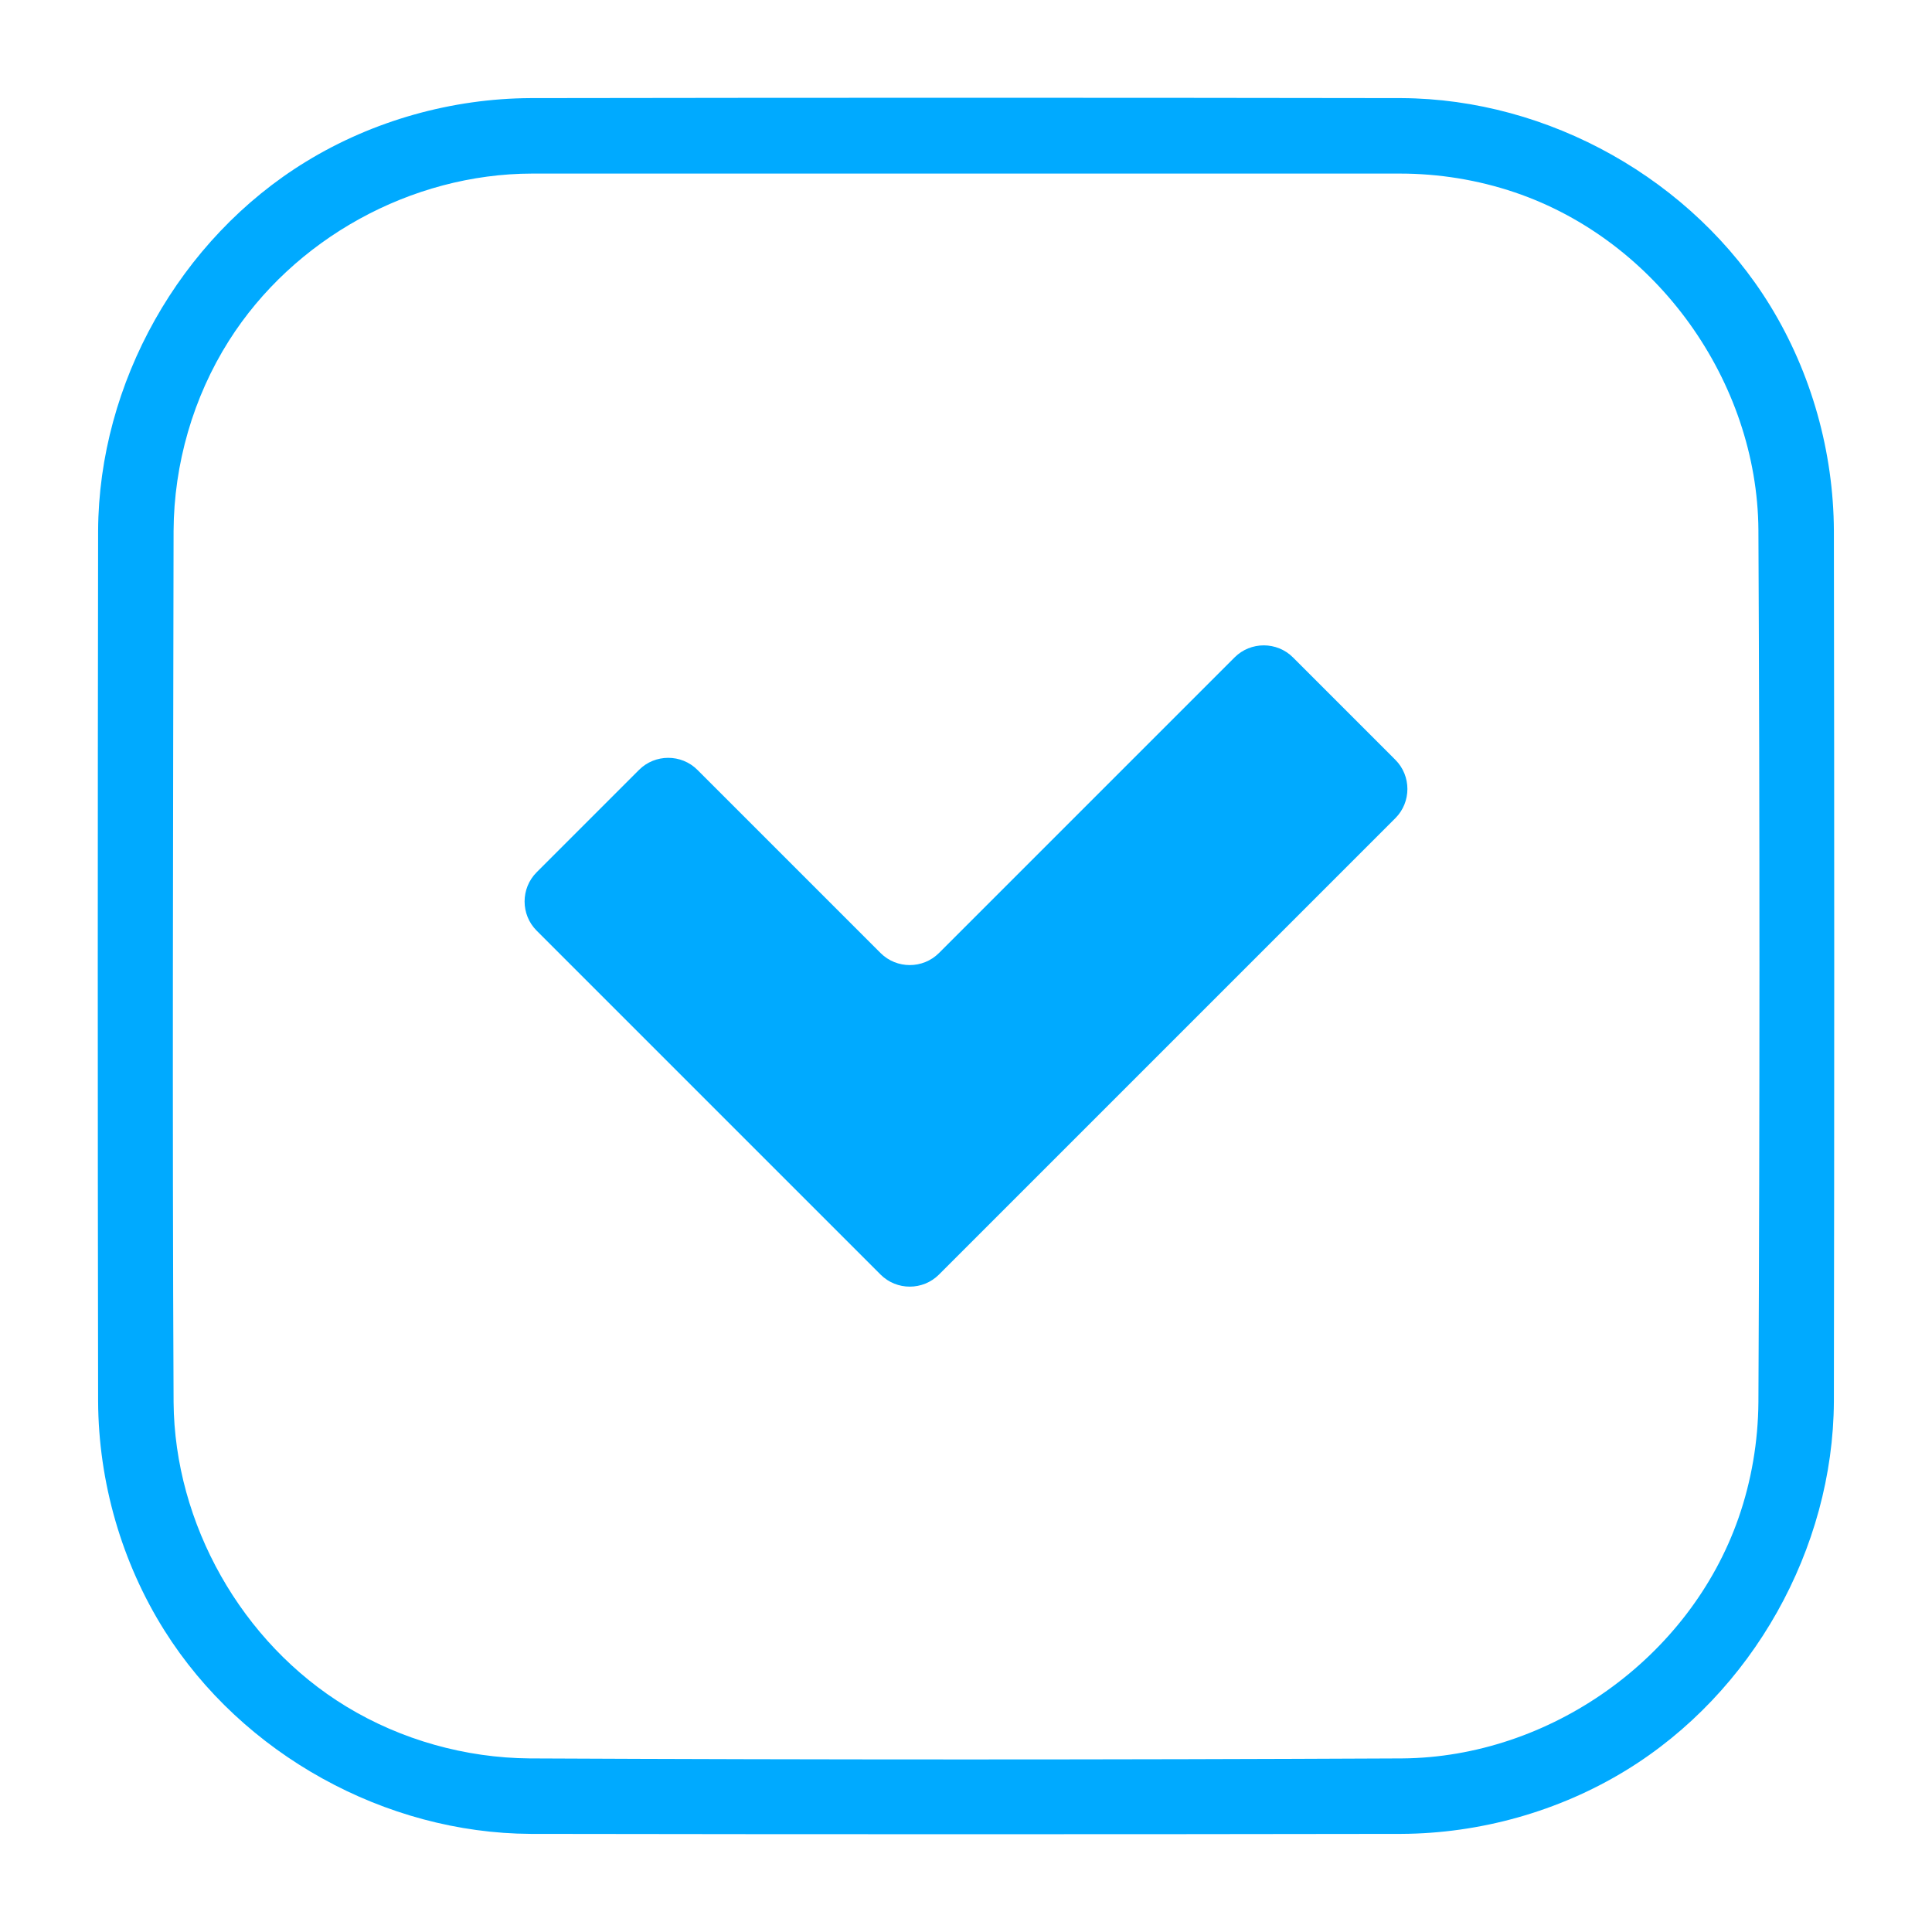
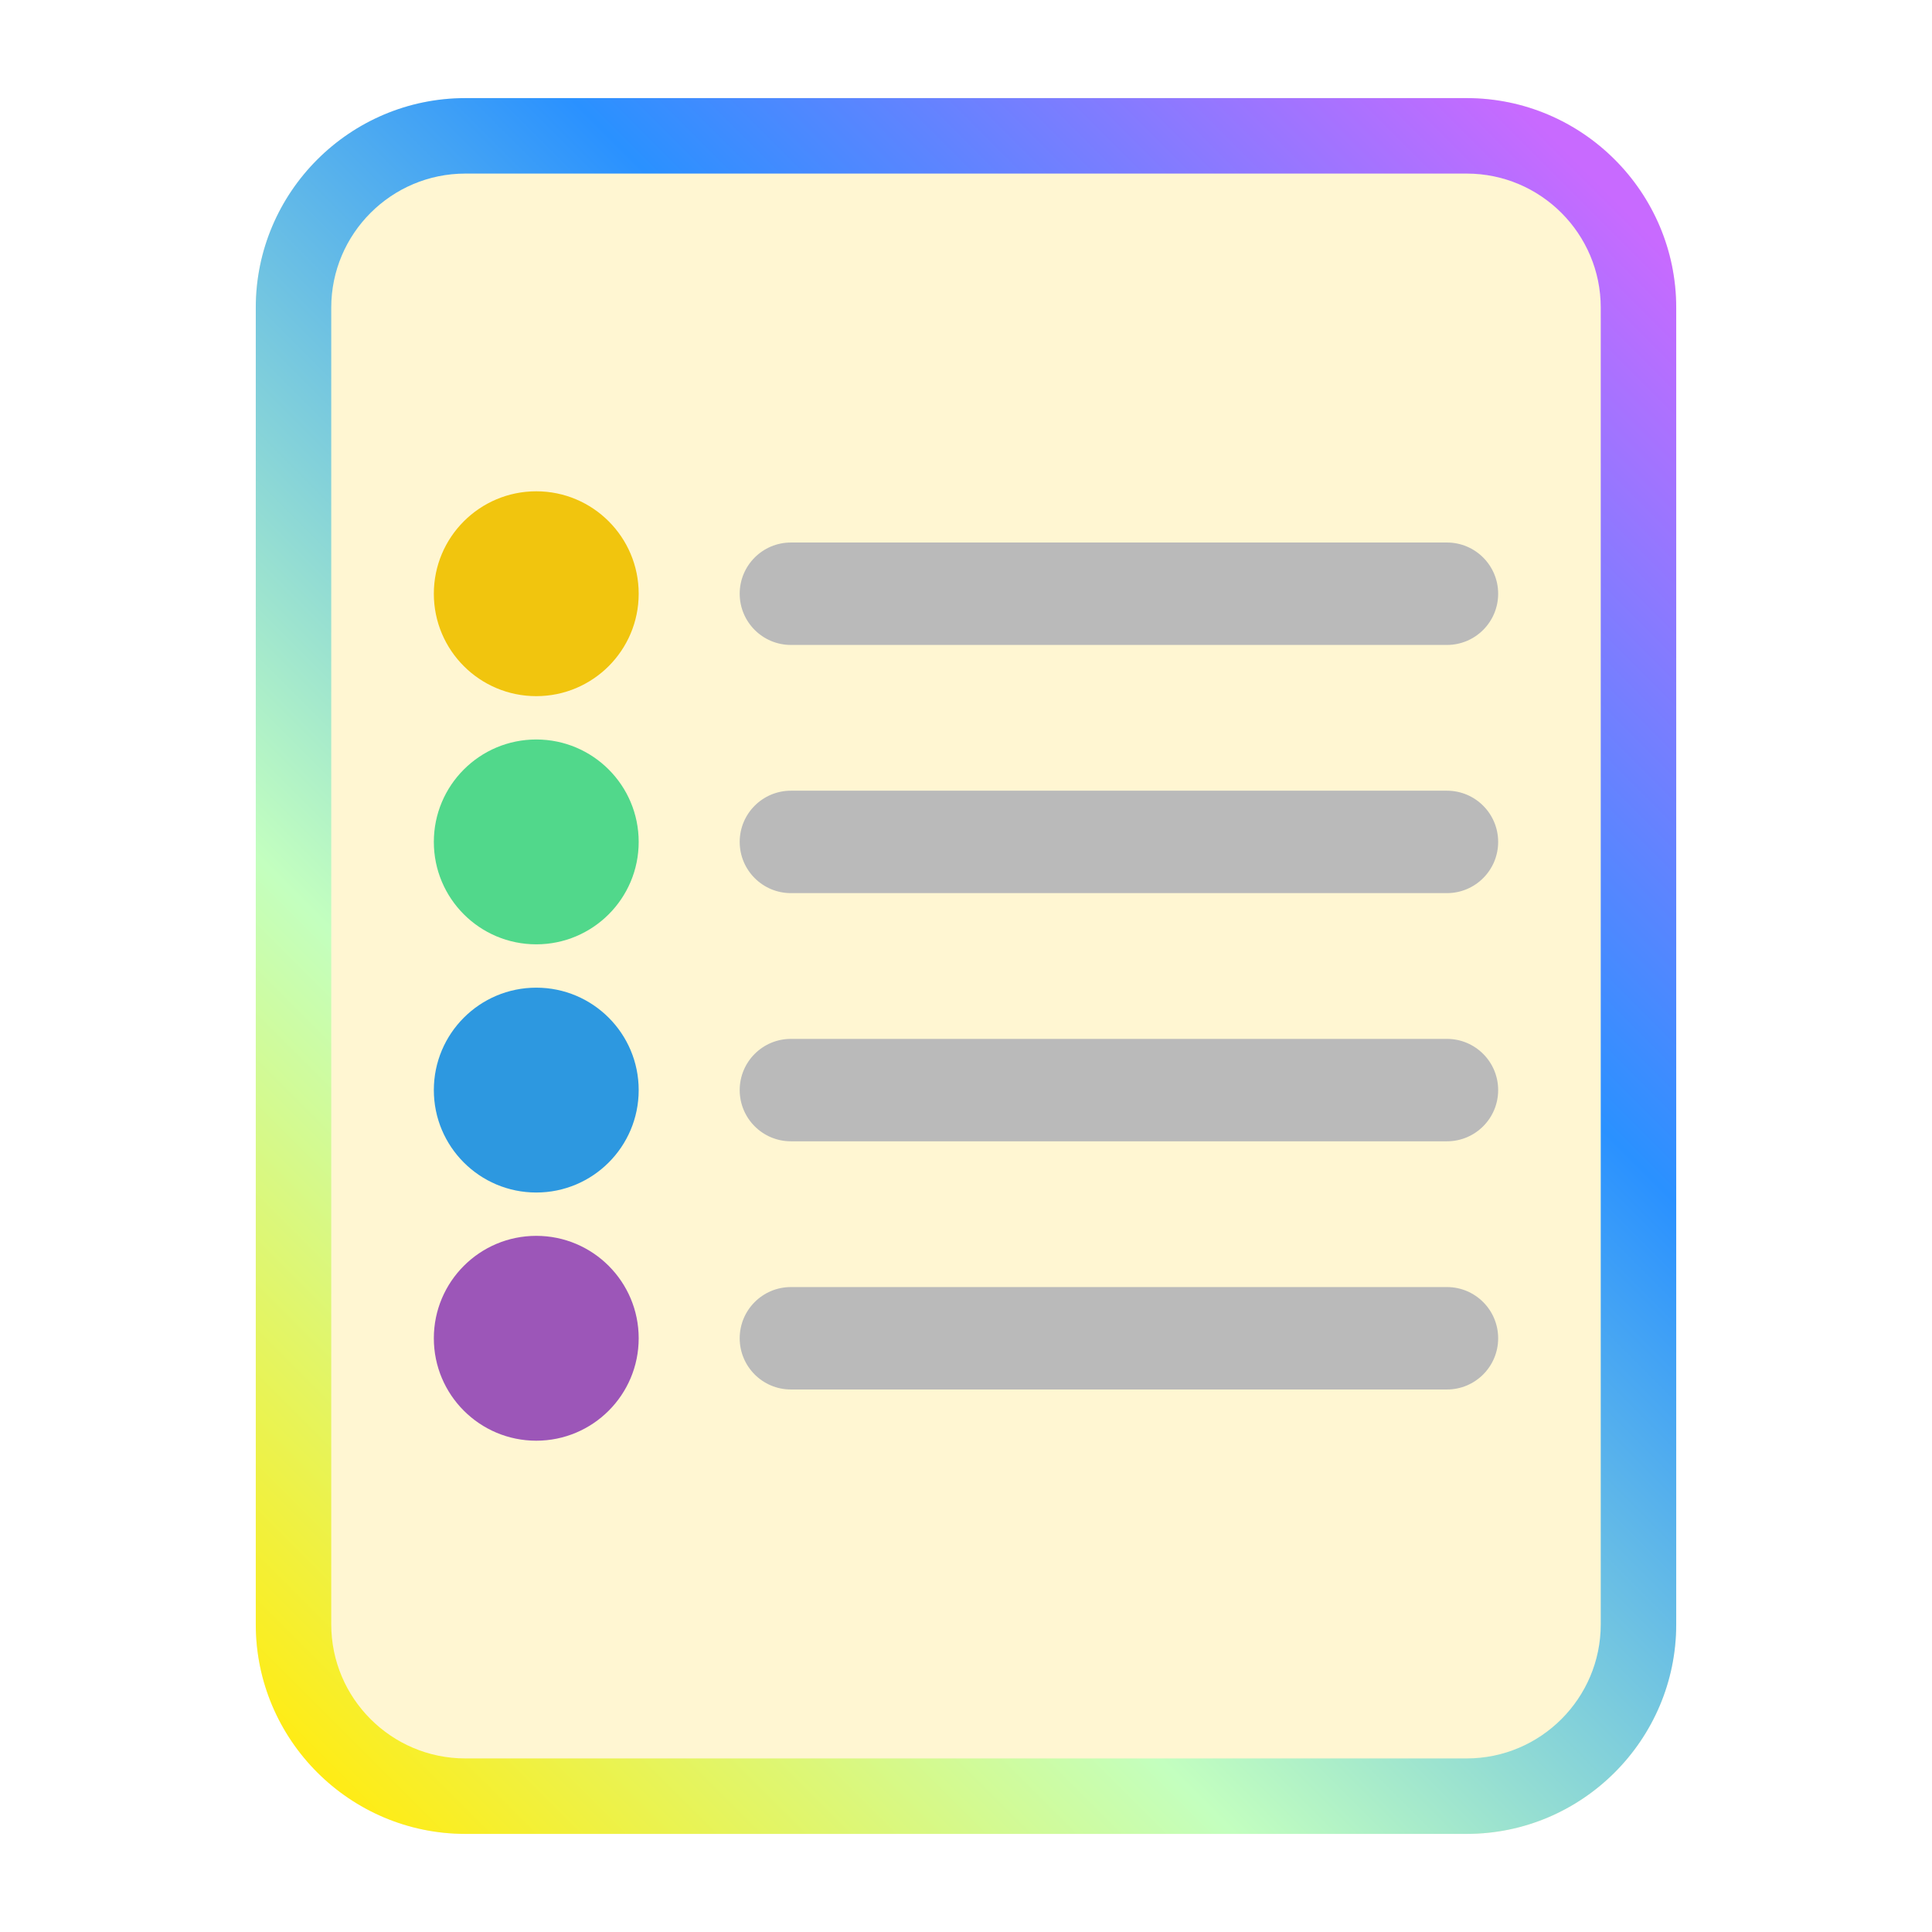
- <svg xmlns="http://www.w3.org/2000/svg" version="1.1" id="Layer_1" x="0px" y="0px" viewBox="0 0 512 512" enable-background="new 0 0 512 512" xml:space="preserve">
+ <svg xmlns="http://www.w3.org/2000/svg" version="1.1" id="Layer_1" x="0px" y="0px" viewBox="0 0 512 512" style="enable-background:new 0 0 512 512;" xml:space="preserve">
+   <g id="g928" transform="matrix(0.986517,0,0,0.986517,376.851,327.941)">
+     <path id="rect914_1_" style="fill:#FFF6D2;" d="M-257.002-306.068c-31.011,0-56.289,25.277-56.289,56.287v353.713   c0,31.011,25.278,56.287,56.289,56.287h269c31.01,0,56.287-25.276,56.287-56.287v-353.713c0-31.01-25.277-56.287-56.287-56.287   H-257.002z" />
+     <linearGradient id="SVGID_1_" gradientUnits="userSpaceOnUse" x1="-317.953" y1="122.527" x2="67.678" y2="-263.104">
+       <stop offset="0" style="stop-color:#FFEC15" />
+       <stop offset="0.298" style="stop-color:#C3FFBF" />
+       <stop offset="0.672" style="stop-color:#2A91FF" />
+       <stop offset="1" style="stop-color:#C86AFF" />
+     </linearGradient>
+     <path style="fill:url(#SVGID_1_);" d="M11.998-285.794c19.858,0,36.014,16.156,36.014,36.014v353.713   c0,19.858-16.156,36.014-36.014,36.014h-269c-19.859,0-36.016-16.156-36.016-36.014v-353.713c0-19.858,16.157-36.014,36.016-36.014   H11.998 M11.998-306.068h-269c-31.011,0-56.289,25.277-56.289,56.287v353.713c0,31.011,25.278,56.287,56.289,56.287h269   c31.01,0,56.287-25.276,56.287-56.287v-353.713C68.285-280.791,43.008-306.068,11.998-306.068L11.998-306.068z" />
+   </g>
  <g>
-     <g transform="matrix(1.02081,0,0,1.02081,-10.7384,-7.8066)">
-       <path fill="#00AAFF" d="M374.32,33.118c38.277,0.182,75.71,21.15,95.795,53.967c10.688,17.464,16.398,37.929,16.495,58.323    c0.12,75.347,0.12,150.693,0,226.04c-0.182,38.277-21.15,75.71-53.967,95.795c-17.464,10.688-37.929,16.398-58.323,16.495    c-75.347,0.12-150.693,0.12-226.04,0c-37.666-0.179-74.805-20.566-95.078-52.813c-11.118-17.683-17.112-38.539-17.212-59.477    c-0.12-75.347-0.12-150.693,0-226.04c0.182-38.277,21.15-75.71,53.967-95.795c17.464-10.688,37.929-16.398,58.323-16.495    C223.627,32.998,298.973,32.998,374.32,33.118z M148.66,52.71c-31.389,0.049-61.948,16.907-78.722,43.411    c-9.274,14.653-14.273,32-14.356,49.35c-0.119,75.405-0.357,150.812,0.002,226.216c0.249,31.474,17.604,62.435,44.84,78.991    c14.273,8.676,30.945,13.334,47.617,13.467c75.505,0.359,151.013,0.359,226.518,0c38.173-0.305,74.524-25.839,87.294-62.423    c3.367-9.645,5.082-19.876,5.164-30.035c0.359-75.505,0.359-151.013,0-226.518c-0.307-38.392-26.244-75.045-63.231-87.572    c-9.588-3.247-19.715-4.887-29.846-4.887C298.847,52.709,223.753,52.71,148.66,52.71z" />
+     <g>
+       <circle style="fill:#F1C50E;" cx="142.115" cy="157.343" r="27.143" />
+       <path style="fill:#BABABA;" d="M383.456,170.915H209.599c-7.495,0-13.571-6.076-13.571-13.571l0,0    c0-7.495,6.076-13.571,13.571-13.571h173.857c7.495,0,13.571,6.076,13.571,13.571l0,0    C397.027,164.838,390.951,170.915,383.456,170.915z" />
+     </g>
+     <g>
+       <circle style="fill:#51D88B;" cx="142.115" cy="223.114" r="27.143" />
+       <path style="fill:#BABABA;" d="M383.456,236.686H209.599c-7.495,0-13.571-6.076-13.571-13.571l0,0    c0-7.495,6.076-13.571,13.571-13.571h173.857c7.495,0,13.571,6.076,13.571,13.571l0,0    C397.027,230.61,390.951,236.686,383.456,236.686z" />
+     </g>
+     <g>
+       <circle style="fill:#2D98E0;" cx="142.115" cy="288.886" r="27.143" />
+       <path style="fill:#BABABA;" d="M383.456,302.457H209.599c-7.495,0-13.571-6.076-13.571-13.571l0,0    c0-7.495,6.076-13.571,13.571-13.571h173.857c7.495,0,13.571,6.076,13.571,13.571l0,0    C397.027,296.381,390.951,302.457,383.456,302.457z" />
+     </g>
+     <g>
+       <circle style="fill:#9C56B8;" cx="142.115" cy="354.657" r="27.143" />
+       <path style="fill:#BABABA;" d="M383.456,368.228H209.599c-7.495,0-13.571-6.076-13.571-13.571l0,0    c0-7.495,6.076-13.571,13.571-13.571h173.857c7.495,0,13.571,6.076,13.571,13.571l0,0    C397.027,362.152,390.951,368.228,383.456,368.228z" />
    </g>
  </g>
-   <g id="path280" transform="matrix(0.97216,0,0,0.97216,7.12712,100.257)">
-     <path fill="#00AAFF" d="M345.127,76.078c-4.375-4.375-11.535-4.375-15.91,0l-80.592,80.592c-4.376,4.375-11.535,4.375-15.91,0   l-49.932-49.932c-4.375-4.375-11.535-4.375-15.91,0l-27.918,27.918c-4.376,4.377-4.376,11.535,0,15.91l49.93,49.932l15.91,15.91   l27.92,27.918c4.375,4.377,11.534,4.377,15.909,0l27.919-27.918c4.375-4.375,11.535-11.535,15.91-15.91l80.592-80.592   c4.375-4.375,4.375-11.535,0-15.91L345.127,76.078z" />
-   </g>
</svg>
